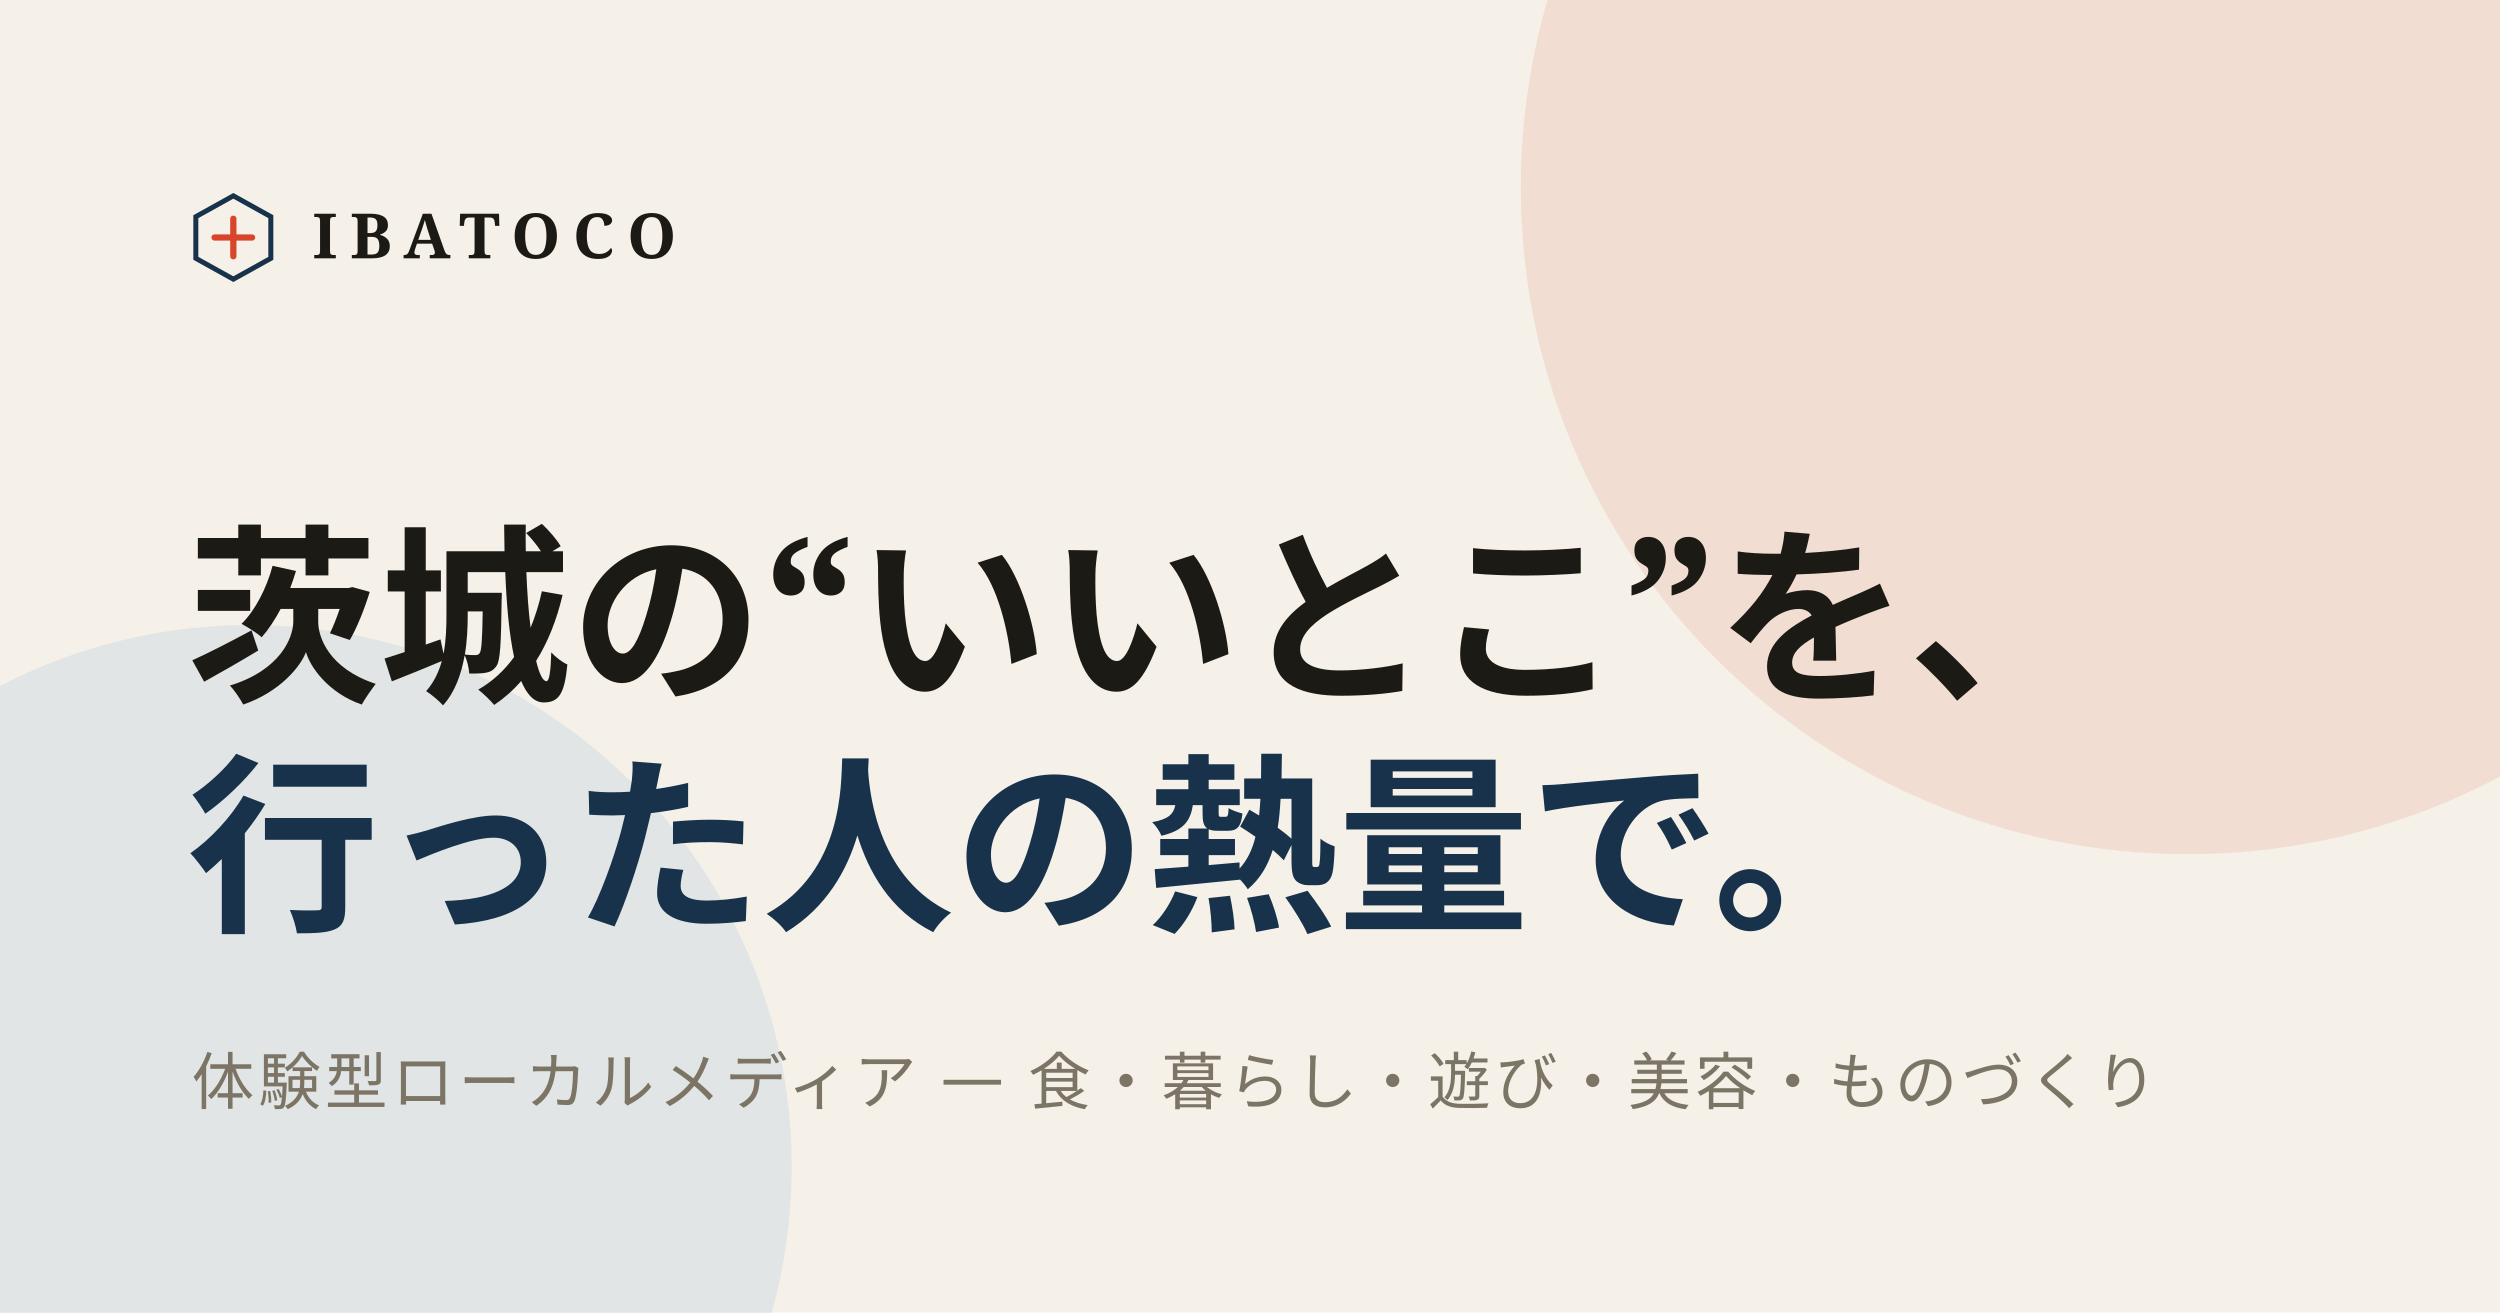
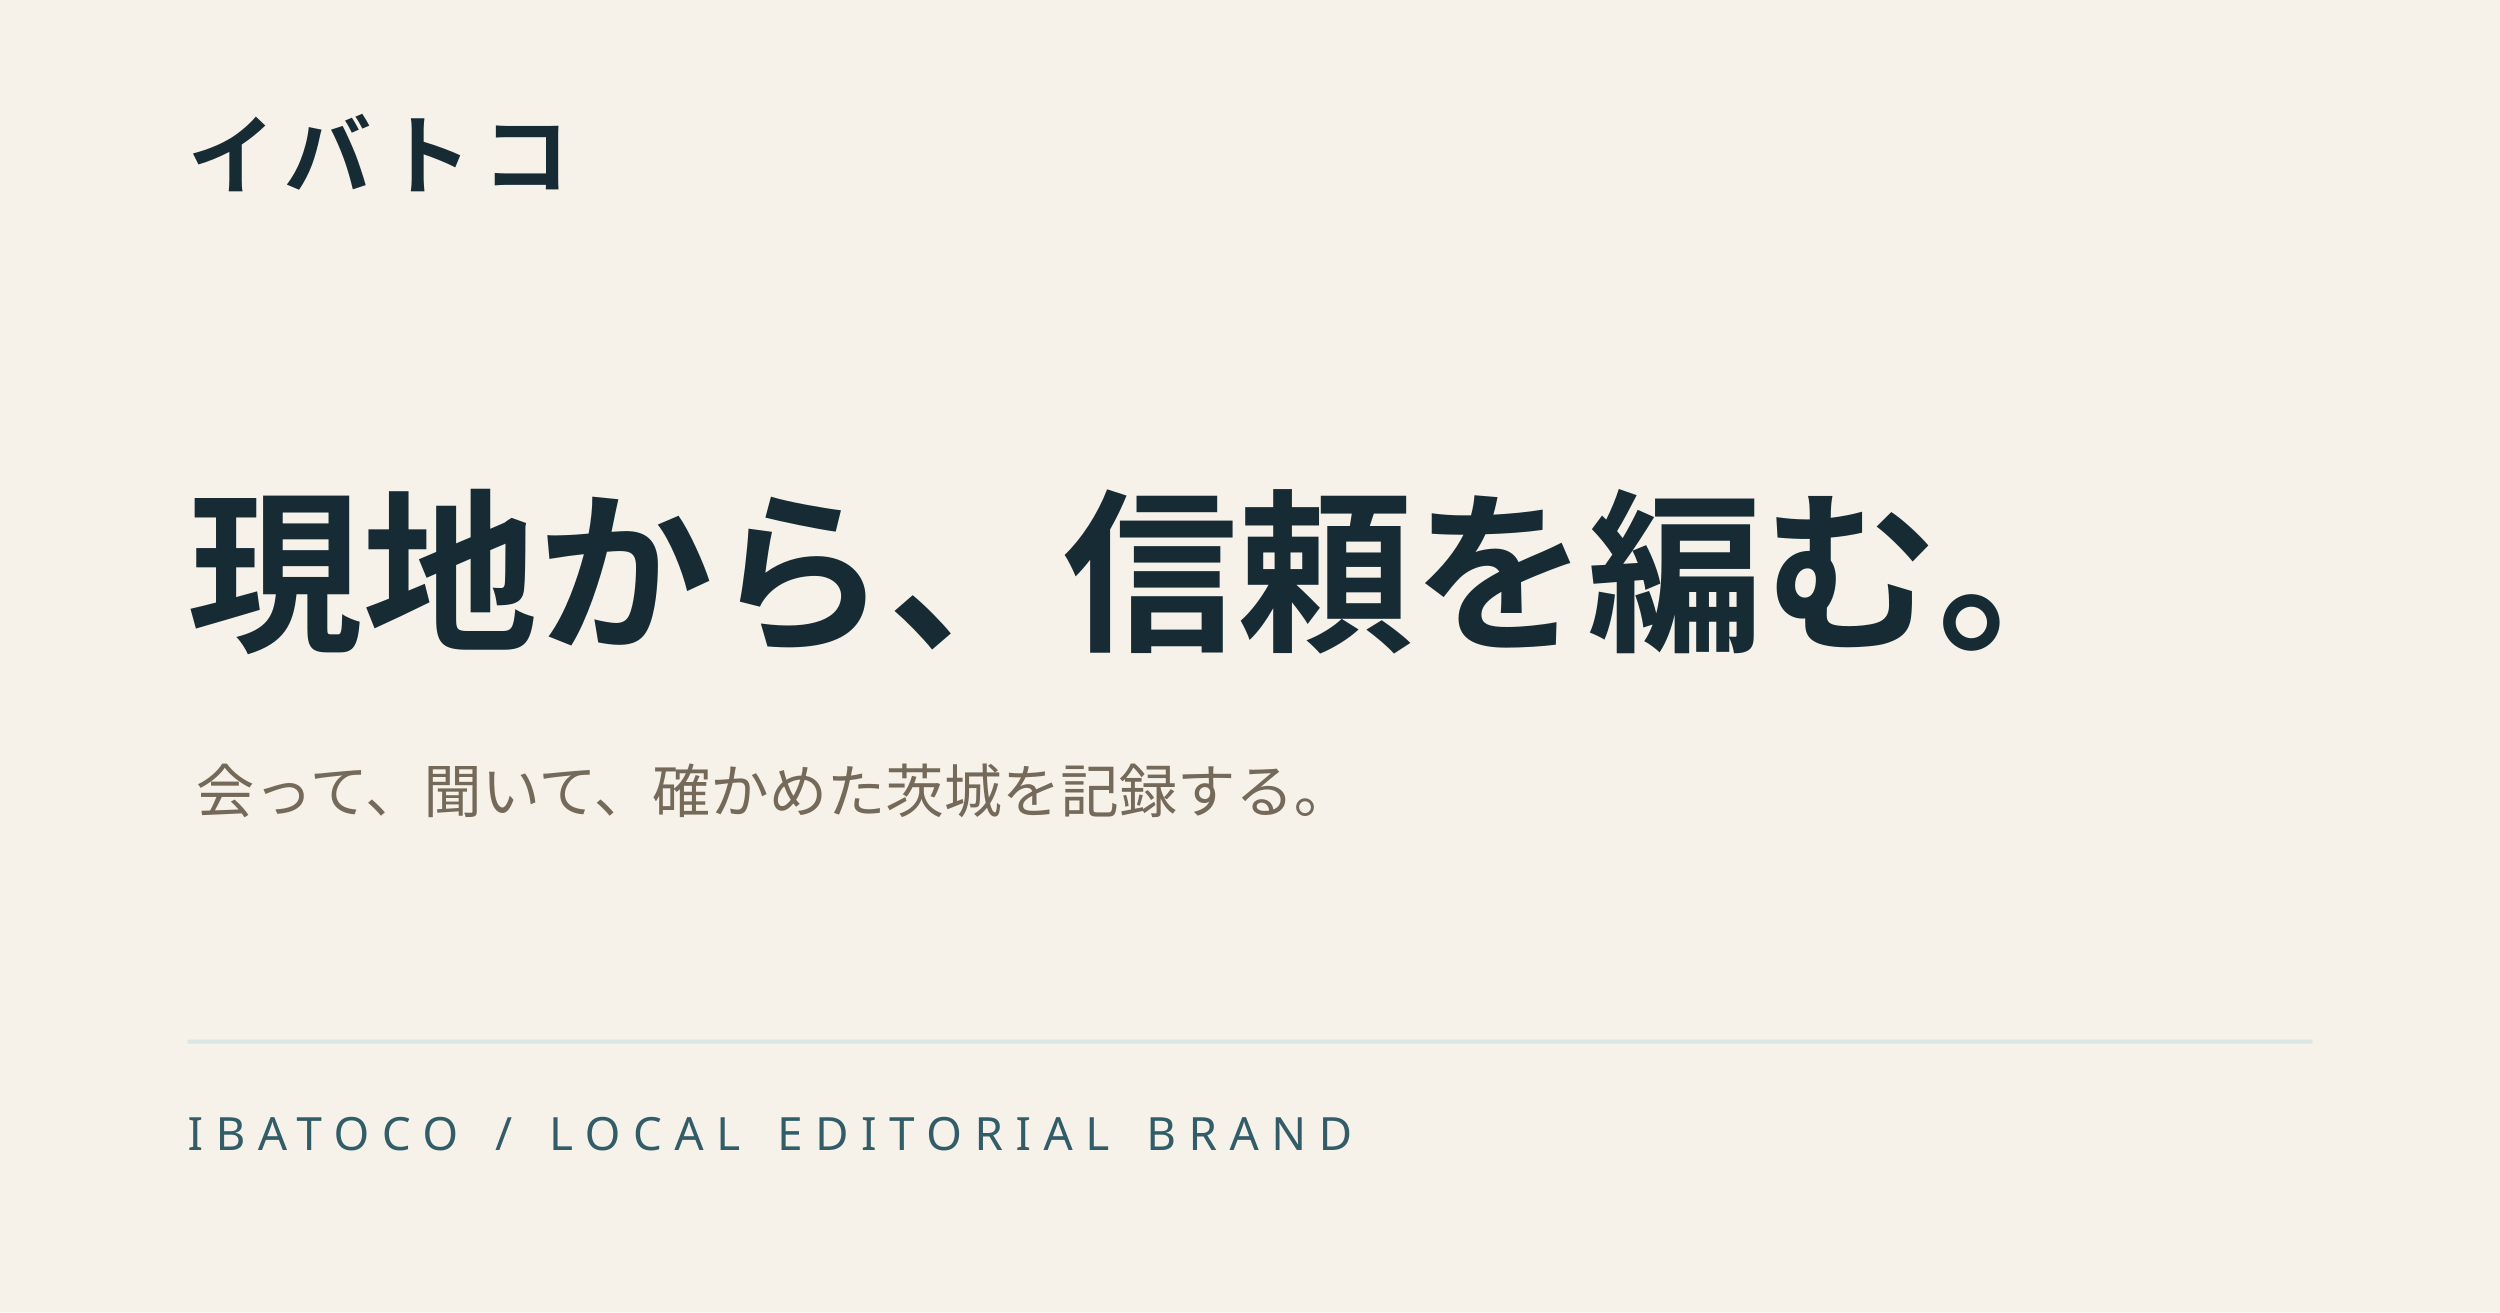
- <svg xmlns="http://www.w3.org/2000/svg" viewBox="0 0 1200 630" font-family="'Hiragino Mincho ProN', serif">
-   <rect width="1200" height="630" fill="#f5f1e8" />
-   <circle cx="1050" cy="90" r="320" fill="#d8452b" opacity="0.12" />
-   <circle cx="120" cy="560" r="260" fill="#6b9bd1" opacity="0.14" />
-   <g transform="translate(90,90)">
-     <path d="M22 4 L40 14 V34 L22 44 L4 34 V14 Z" fill="none" stroke="#17324a" stroke-width="2.4" />
-     <path d="M22 15 v18 M13 24 h18" stroke="#d8452b" stroke-width="3" stroke-linecap="round" />
-     <text x="60" y="34" font-size="30" letter-spacing="6" fill="#1c1a14" font-weight="700">IBATOCO</text>
-   </g>
-   <text x="90" y="330" font-size="92" font-weight="700" fill="#1c1a14">茨城の“いいとこ”を、</text>
-   <text x="90" y="440" font-size="92" font-weight="700" fill="#17324a">行った人の熱量で。</text>
-   <text x="92" y="530" font-size="30" fill="#7c7566" font-family="sans-serif" letter-spacing="2">体験型ローカルメディア — 食・暮らし・遊び・美容・ものづくり</text>
+ <svg xmlns="http://www.w3.org/2000/svg" viewBox="0 0 1200 630">
+   <rect width="1200" height="630" fill="#f6f2e9" />
+   <text x="90" y="90" fill="#172b35" font-family="serif" font-size="42" font-weight="600" letter-spacing="5">イバトコ</text>
+   <text x="90" y="306" fill="#172b35" font-family="serif" font-size="84" font-weight="600">現地から、信頼を編む。</text>
+   <text x="94" y="390" fill="#75695a" font-family="sans-serif" font-size="28">会って、聞いて、確かめた茨城を記録する。</text>
+   <line x1="90" y1="500" x2="1110" y2="500" stroke="#dce6e2" stroke-width="2" />
+   <text x="90" y="552" fill="#315c68" font-family="sans-serif" font-size="22" letter-spacing="6">IBATOCO / LOCAL EDITORIAL BRAND</text>
</svg>
